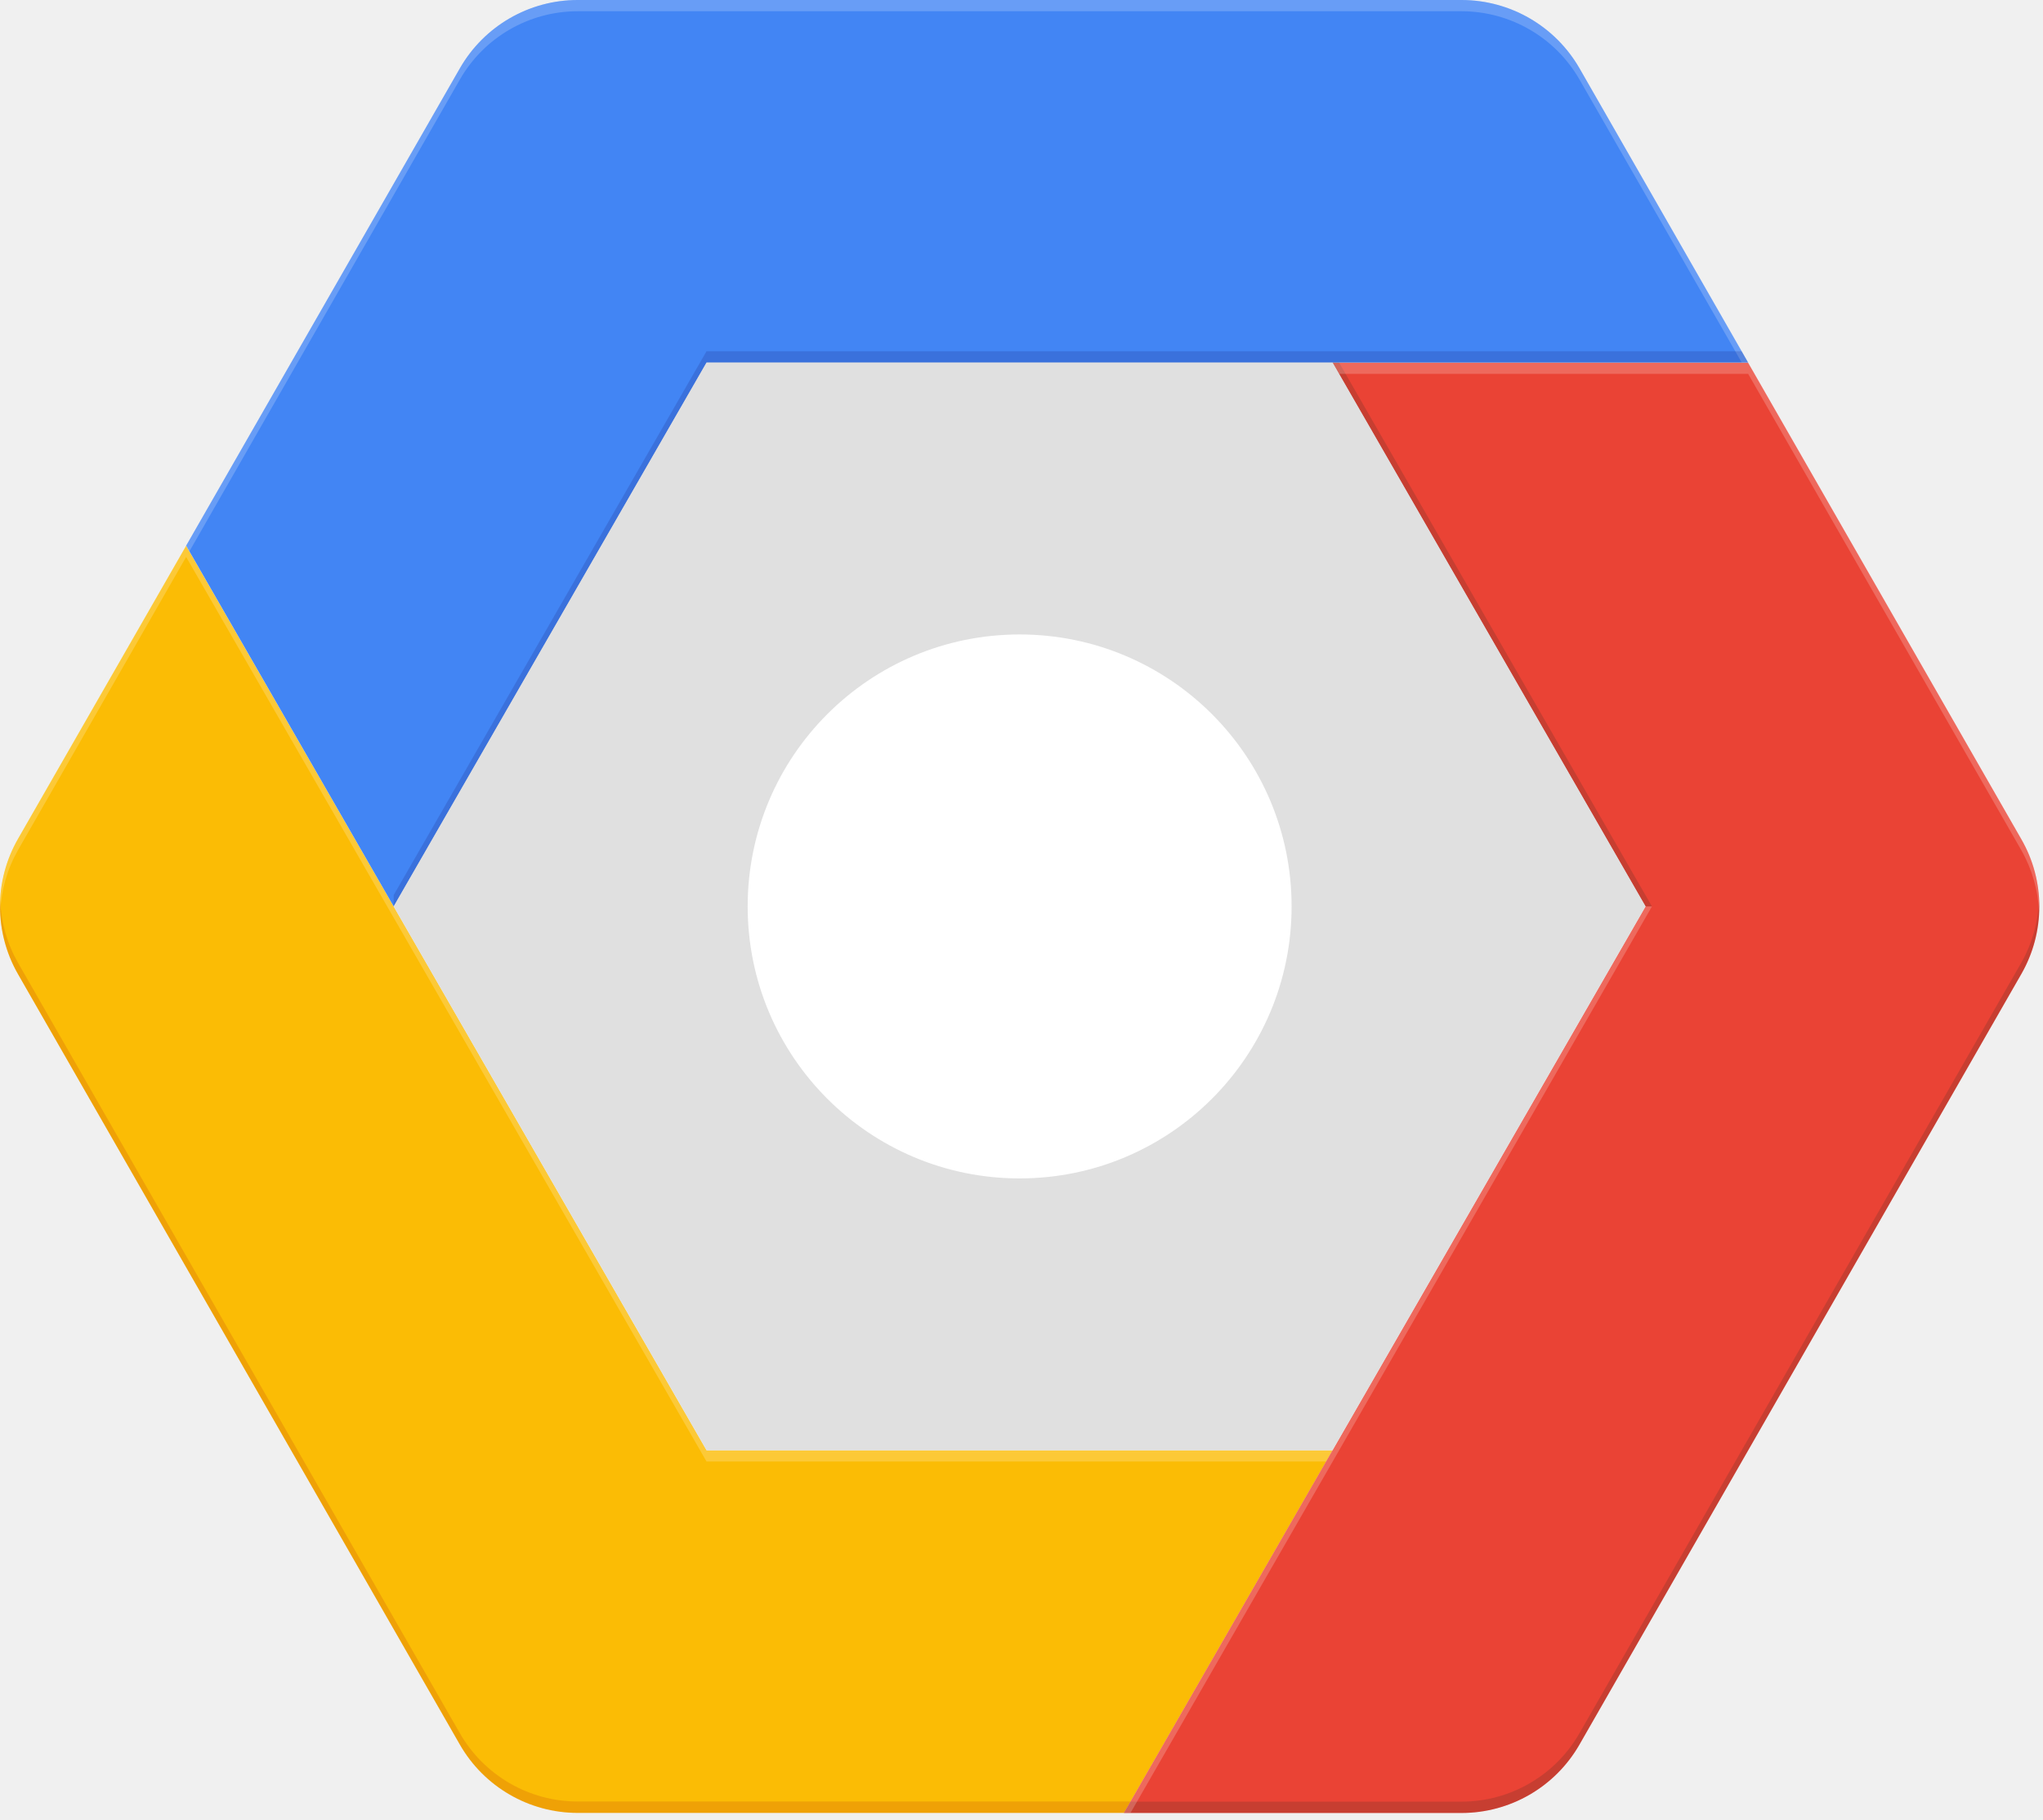
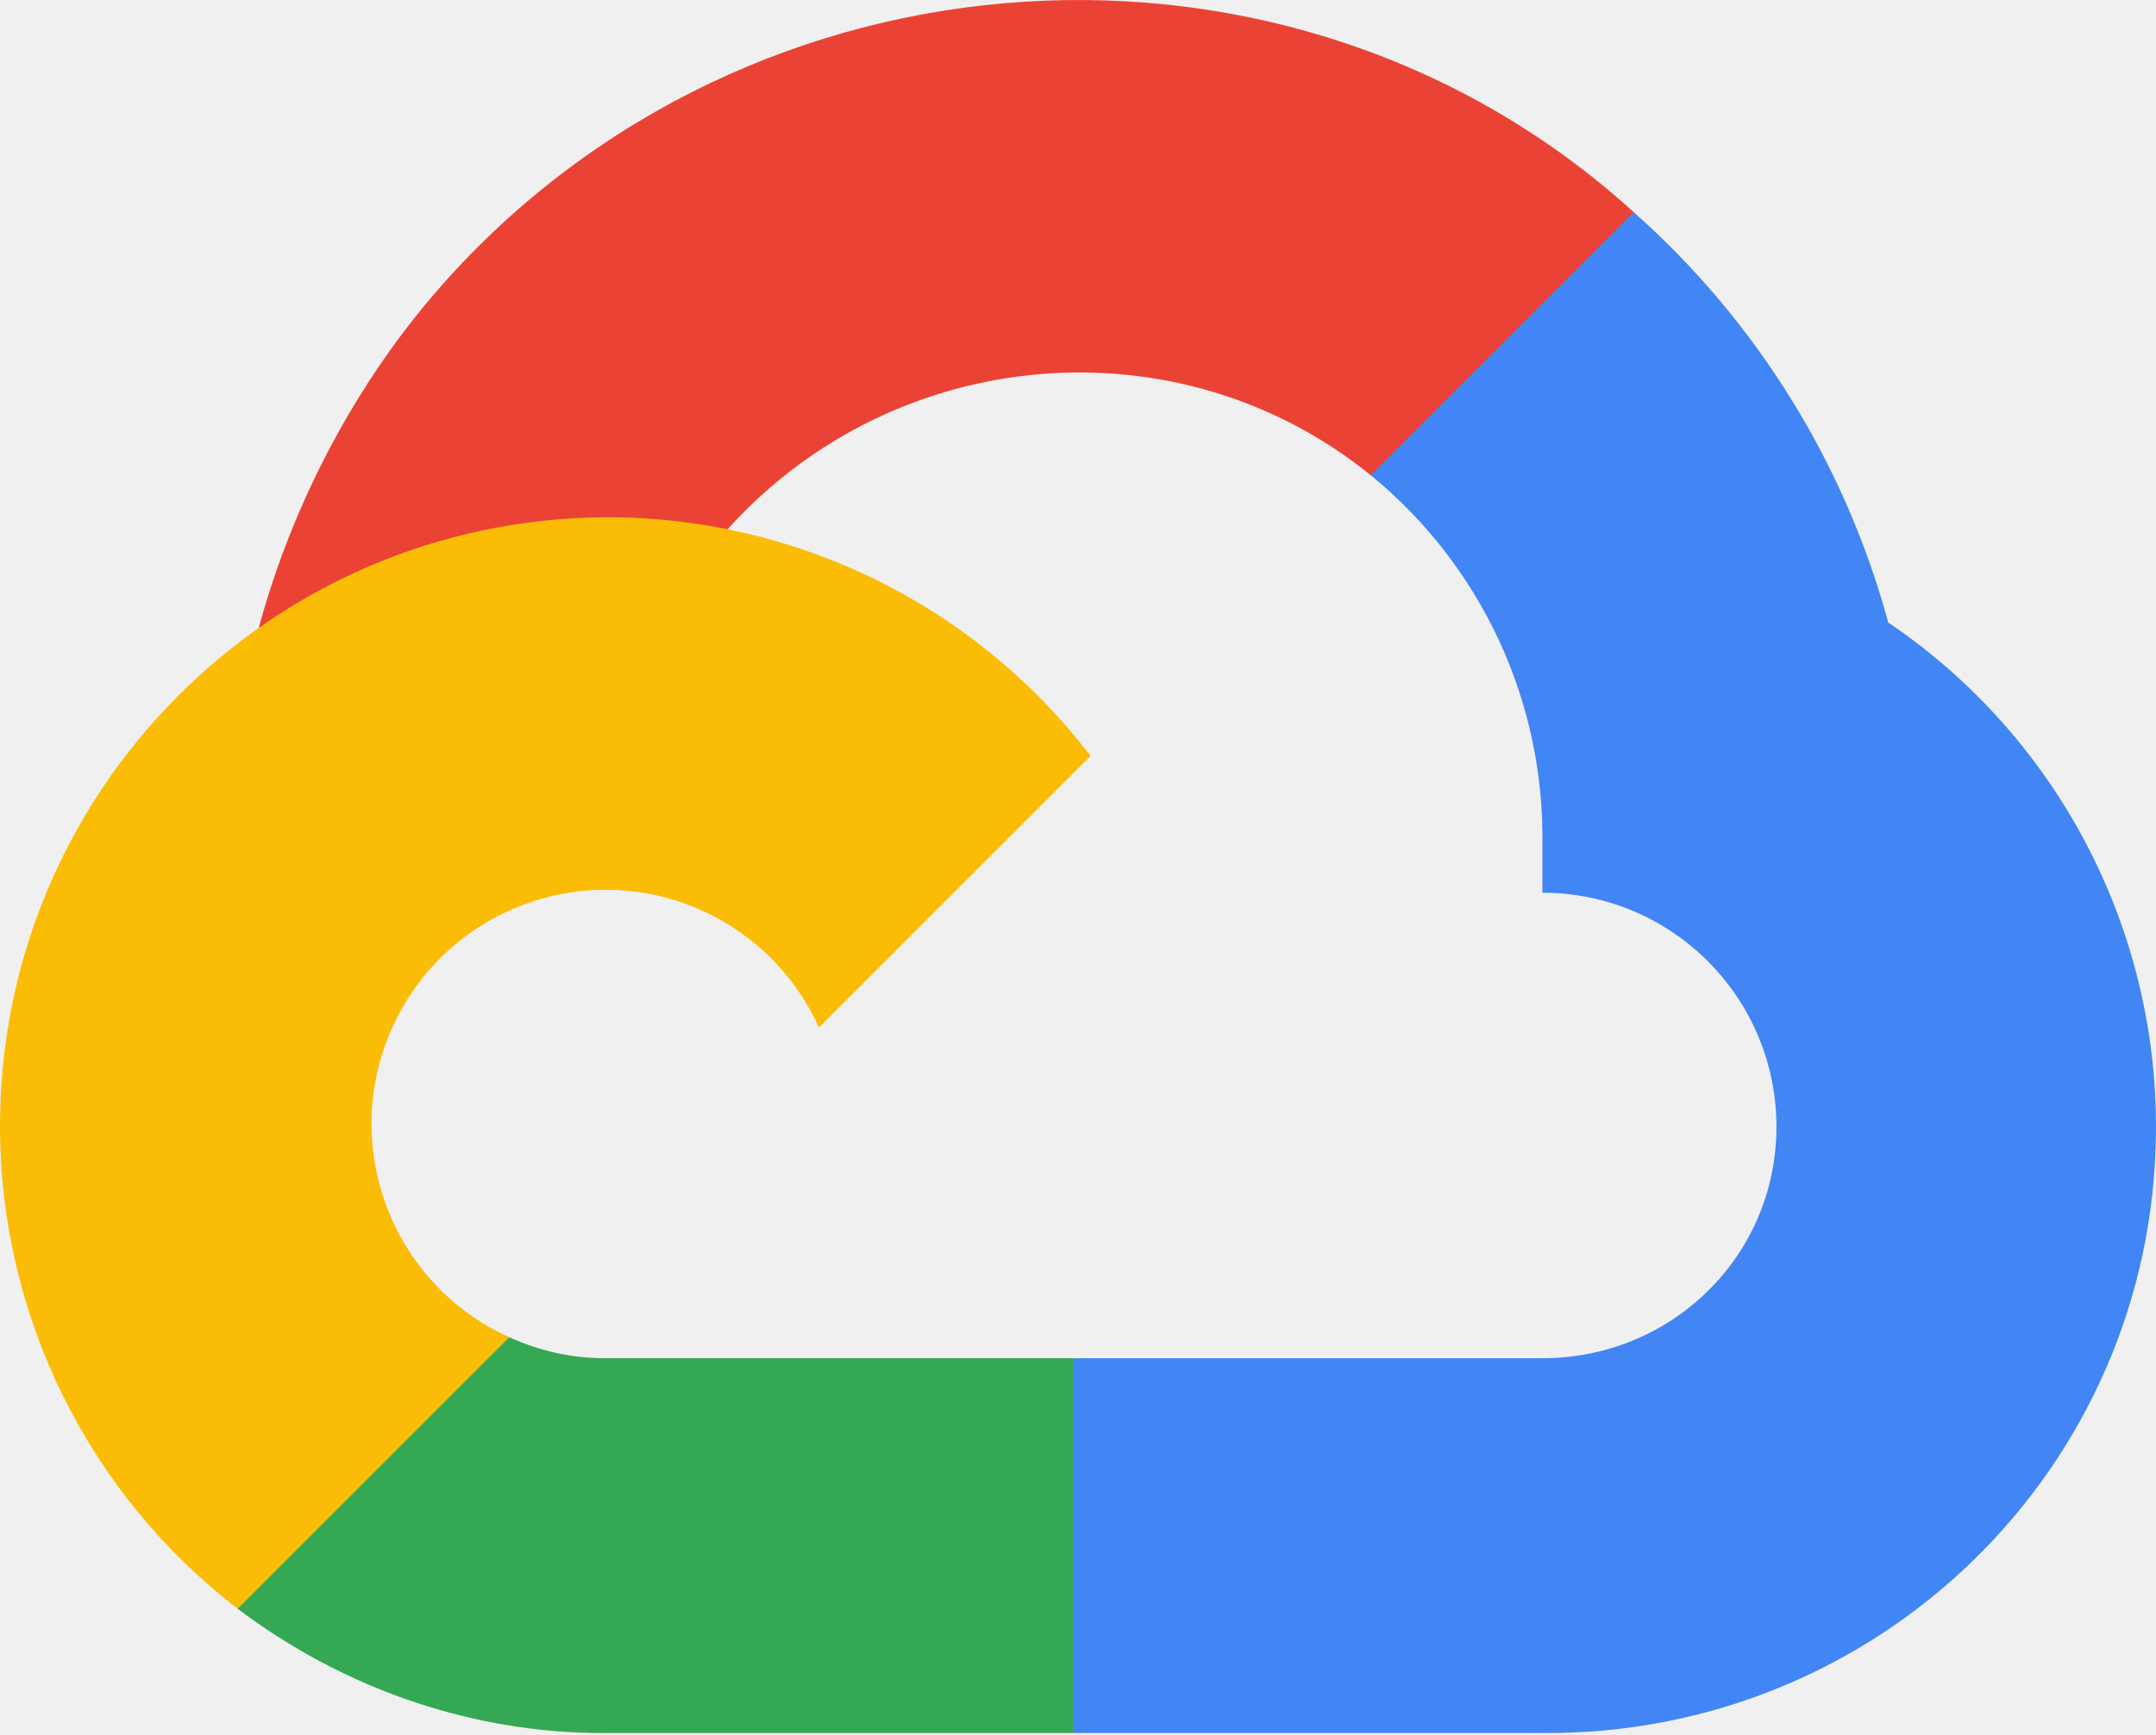
- <svg xmlns="http://www.w3.org/2000/svg" width="256px" height="228px" viewBox="0 0 256 228" version="1.1" preserveAspectRatio="xMidYMid">
+ <svg xmlns="http://www.w3.org/2000/svg" width="256px" height="206px" viewBox="0 0 256 206" version="1.1" preserveAspectRatio="xMidYMid">
  <g>
-     <path d="M166.985,181.719 L140.849,227.152 L72.401,227.152 C66.294,227.152 60.655,223.882 57.619,218.584 L2.254,122.055 C-0.751,116.807 -0.751,110.359 2.254,105.11 L23.324,68.389 L49.329,113.576 L88.533,181.719 L166.985,181.719 Z" fill="#FBBC05" />
-     <path d="M253.277,122.055 L197.913,218.599 C194.878,223.899 189.238,227.168 183.13,227.165 L140.834,227.165 L166.97,181.732 L206.202,113.576 L166.97,45.433 L219.039,45.433 L253.262,105.11 C256.294,110.35 256.3,116.81 253.277,122.055 L253.277,122.055 Z" fill="#EA4335" />
-     <path d="M219.052,45.433 L88.533,45.433 L49.329,113.576 L23.324,68.376 L57.619,8.568 C60.652,3.267 66.293,-0.002 72.401,0 L183.146,0 C189.251,0.006 194.887,3.273 197.926,8.568 L219.052,45.433 Z" fill="#4285F4" />
-     <polygon fill="#E0E0E0" points="166.985 45.433 206.189 113.576 166.97 181.719 88.546 181.719 49.329 113.576 88.533 45.433">
-         </polygon>
-     <circle fill="#FFFFFF" cx="127.766" cy="113.576" r="34.079" />
-     <path d="M57.619,9.975 C60.653,4.675 66.294,1.406 72.401,1.409 L183.146,1.409 C189.25,1.414 194.887,4.681 197.926,9.975 L218.255,45.433 L219.067,45.433 L197.926,8.568 C194.892,3.268 189.253,-0.002 183.146,7.55805466e-07 L72.401,7.55805466e-07 C66.294,0.001 60.655,3.27 57.619,8.568 L23.324,68.376 L23.729,69.086 L57.619,9.975 Z" fill="#FFFFFF" opacity="0.2" />
-     <polyline fill-opacity="0.2" fill="#1A237E" points="49.329 113.576 88.533 45.433 219.052 45.433 218.24 44.011 88.533 44.011 49.329 112.154">
-         </polyline>
-     <path d="M2.254,106.519 L23.324,69.783 L49.329,114.985 L88.533,183.126 L166.157,183.126 L166.985,181.704 L88.533,181.704 L49.329,113.576 L23.324,68.376 L2.254,105.097 C0.667,107.892 -0.103,111.077 0.033,114.288 C0.142,111.558 0.904,108.894 2.254,106.519 Z" fill="#FFFFFF" opacity="0.2" />
-     <path d="M141.661,225.728 L72.401,225.728 C66.295,225.727 60.656,222.459 57.619,217.162 L2.254,120.633 C0.904,118.258 0.142,115.594 0.033,112.864 C-0.115,116.076 0.655,119.265 2.254,122.055 L57.619,218.599 C60.653,223.899 66.294,227.168 72.401,227.165 L140.849,227.165 L141.661,225.728 Z" fill="#BF360C" opacity="0.2" />
-     <path d="M207.001,113.576 L167.797,45.433 L166.985,45.433 L206.202,113.576 L207.001,113.576 Z M253.277,120.633 L197.913,217.177 C194.878,222.477 189.238,225.746 183.13,225.743 L141.661,225.743 L140.834,227.165 L183.13,227.165 C189.236,227.161 194.873,223.894 197.913,218.599 L253.277,122.055 C254.869,119.262 255.64,116.076 255.499,112.864 C255.389,115.594 254.628,118.258 253.277,120.633 L253.277,120.633 Z" fill="#3E2723" opacity="0.2" />
-     <path d="M219.052,46.842 L253.277,106.519 C254.628,108.894 255.39,111.558 255.499,114.288 C255.647,111.076 254.876,107.888 253.277,105.097 L219.052,45.42 L166.985,45.42 L167.813,46.842 L219.052,46.842 Z M166.985,183.141 L207.001,113.576 L206.202,113.576 L166.985,181.719 L140.849,227.152 L141.661,227.152 L166.985,183.141 Z" fill="#FFFFFF" opacity="0.2" />
+     <path d="M170.252,56.819 L192.505,34.566 L193.988,25.196 C153.437,-11.677 88.976,-7.496 52.421,33.92 C42.267,45.423 34.734,59.764 30.717,74.573 L38.687,73.45 L83.192,66.111 L86.628,62.597 C106.425,40.855 139.898,37.93 162.756,56.429 L170.252,56.819 Z" fill="#EA4335" />
+     <path d="M224.205,73.918 C219.09,55.082 208.589,38.149 193.988,25.196 L162.756,56.428 C175.944,67.204 183.457,83.438 183.135,100.465 L183.135,106.009 C198.486,106.009 210.932,118.454 210.932,133.805 C210.932,149.157 198.486,161.29 183.135,161.29 L127.464,161.29 L121.998,167.224 L121.998,200.564 L127.464,205.795 L183.135,205.795 C223.065,206.106 255.687,174.301 255.998,134.371 C256.186,110.168 244.253,87.478 224.205,73.918" fill="#4285F4" />
+     <path d="M71.87,205.796 L127.463,205.796 L127.463,161.29 L71.87,161.29 C67.909,161.289 64.073,160.438 60.471,158.792 L52.584,161.212 L30.175,183.465 L28.223,191.039 C40.79,200.528 56.123,205.864 71.87,205.796" fill="#34A853" />
+     <path d="M71.87,61.425 C31.939,61.663 -0.237,94.228 0.001,134.157 C0.134,156.456 10.548,177.446 28.223,191.038 L60.471,158.792 C46.48,152.47 40.263,136.006 46.584,122.016 C52.904,108.025 69.37,101.808 83.359,108.129 C89.524,110.913 94.461,115.852 97.246,122.016 L129.494,89.769 C115.773,71.832 94.453,61.344 71.87,61.425" fill="#FBBC05" />
  </g>
</svg>
